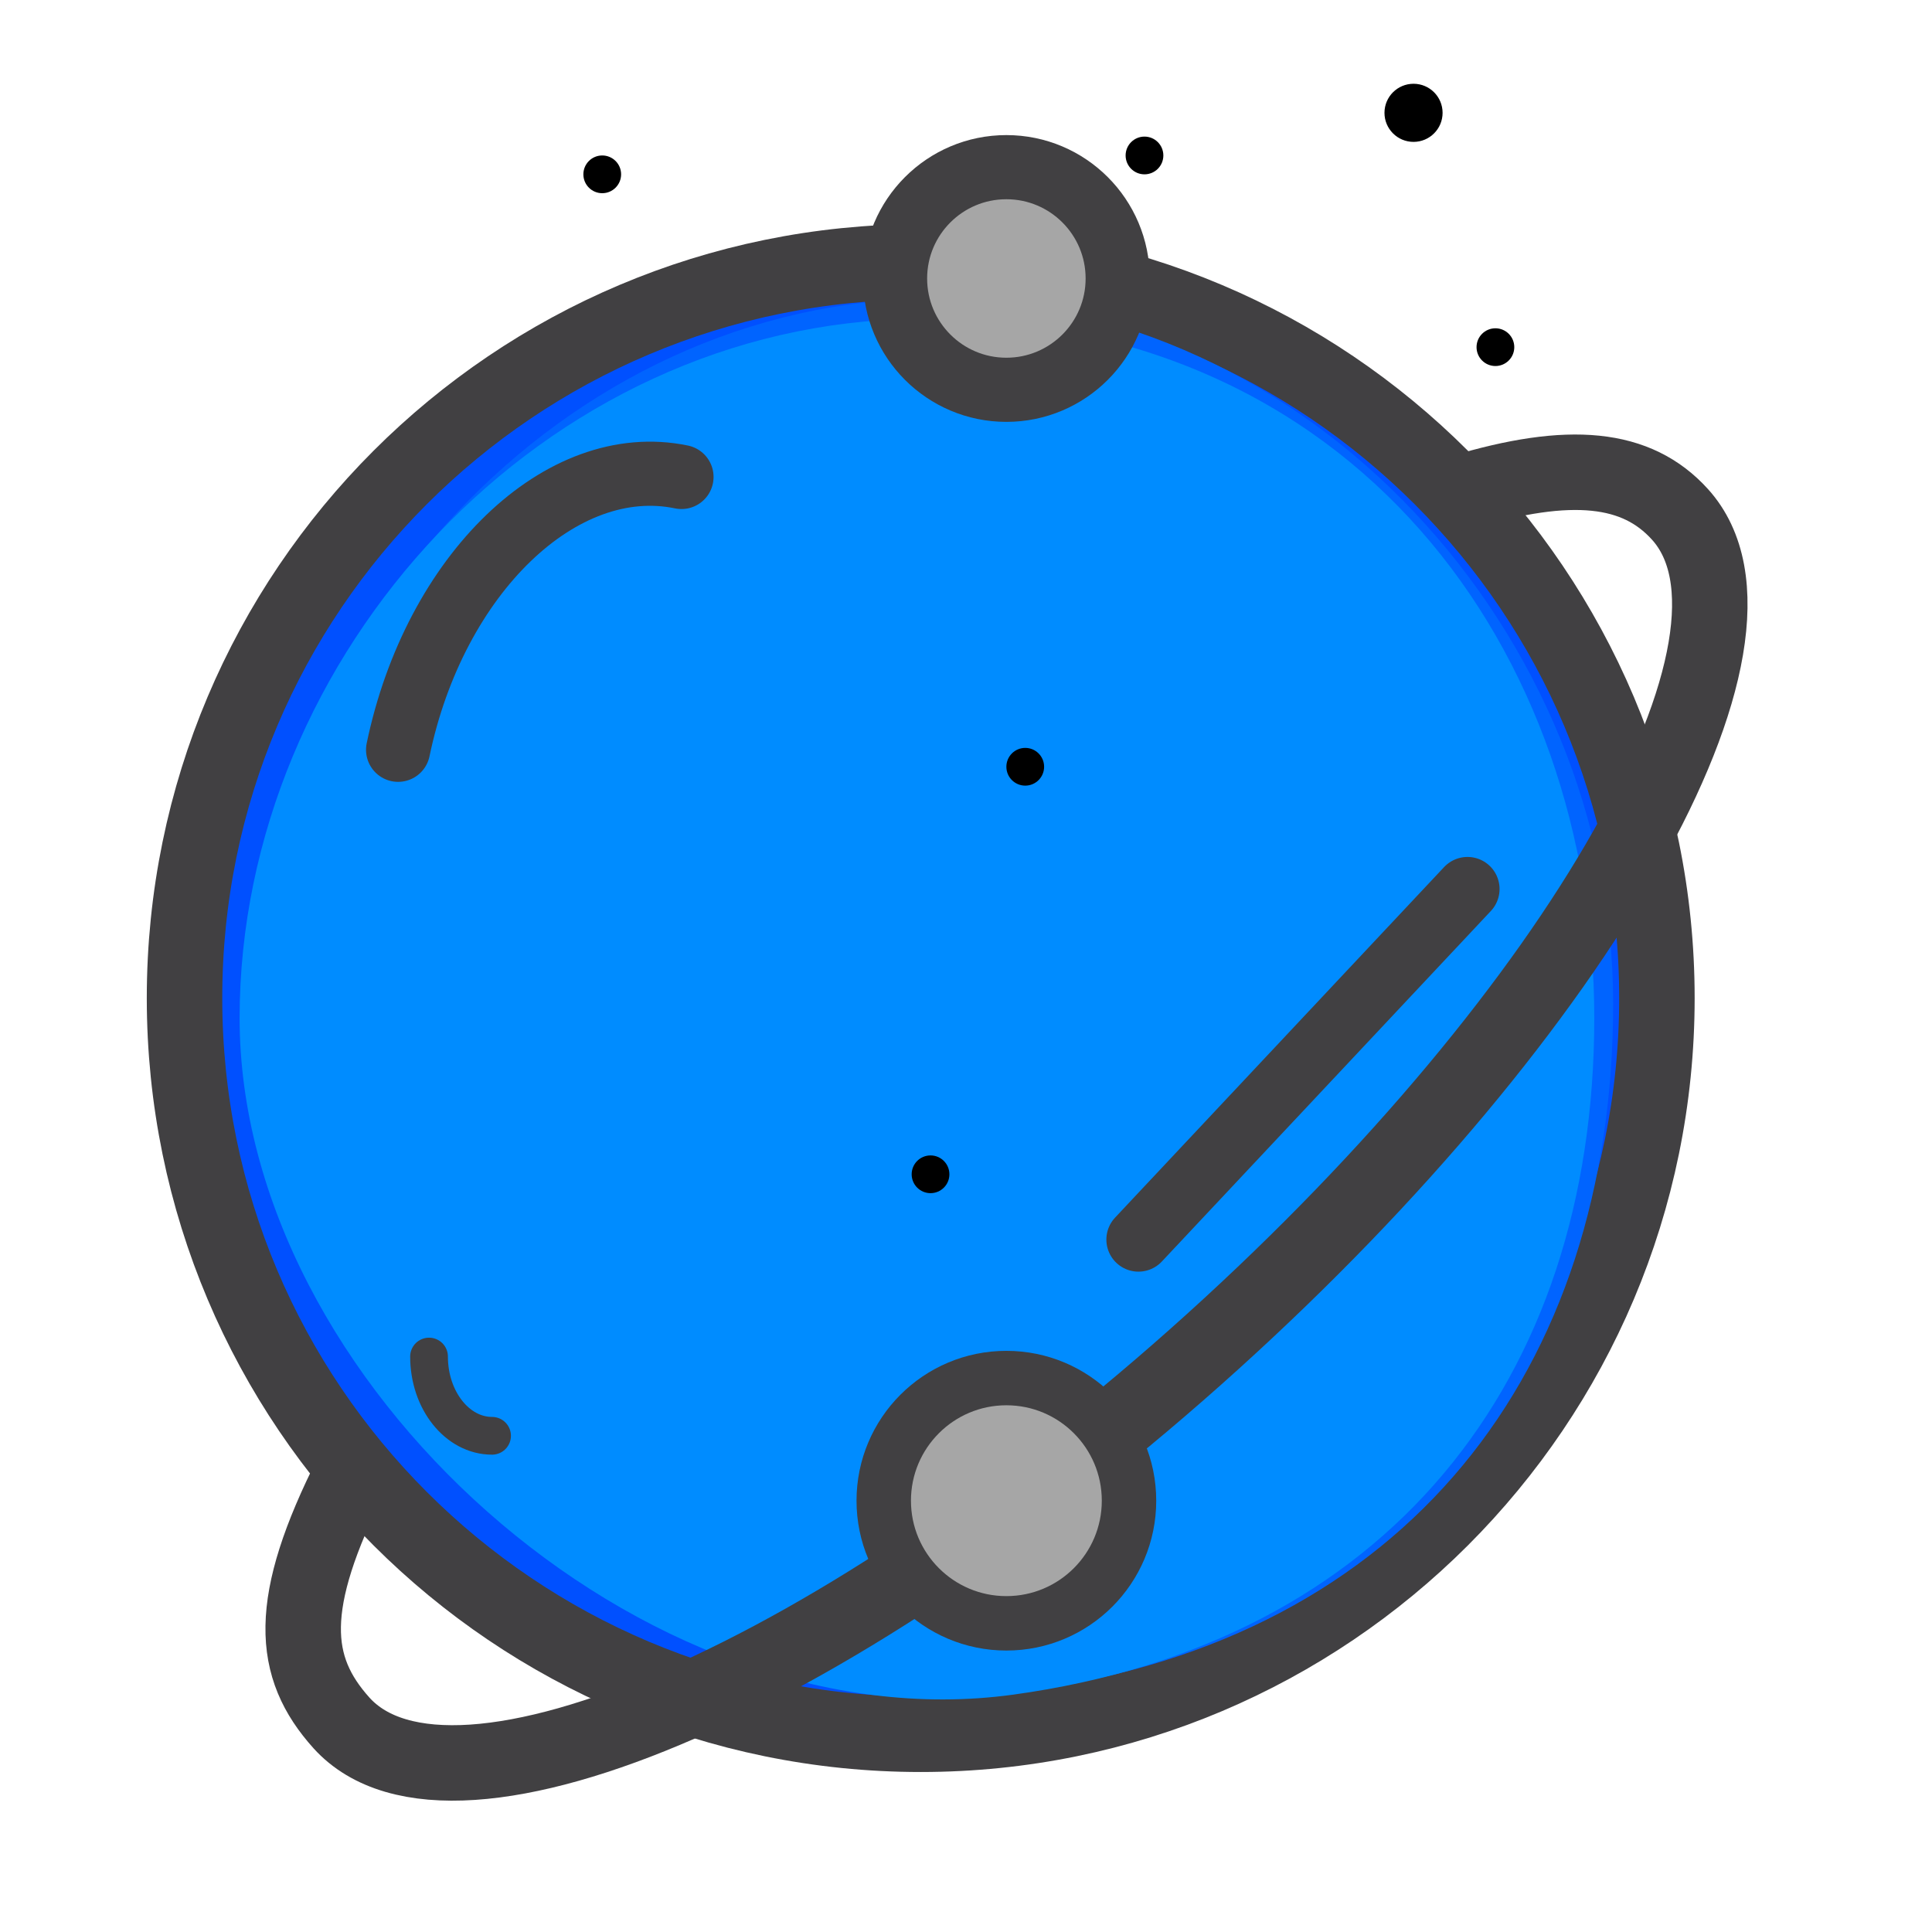
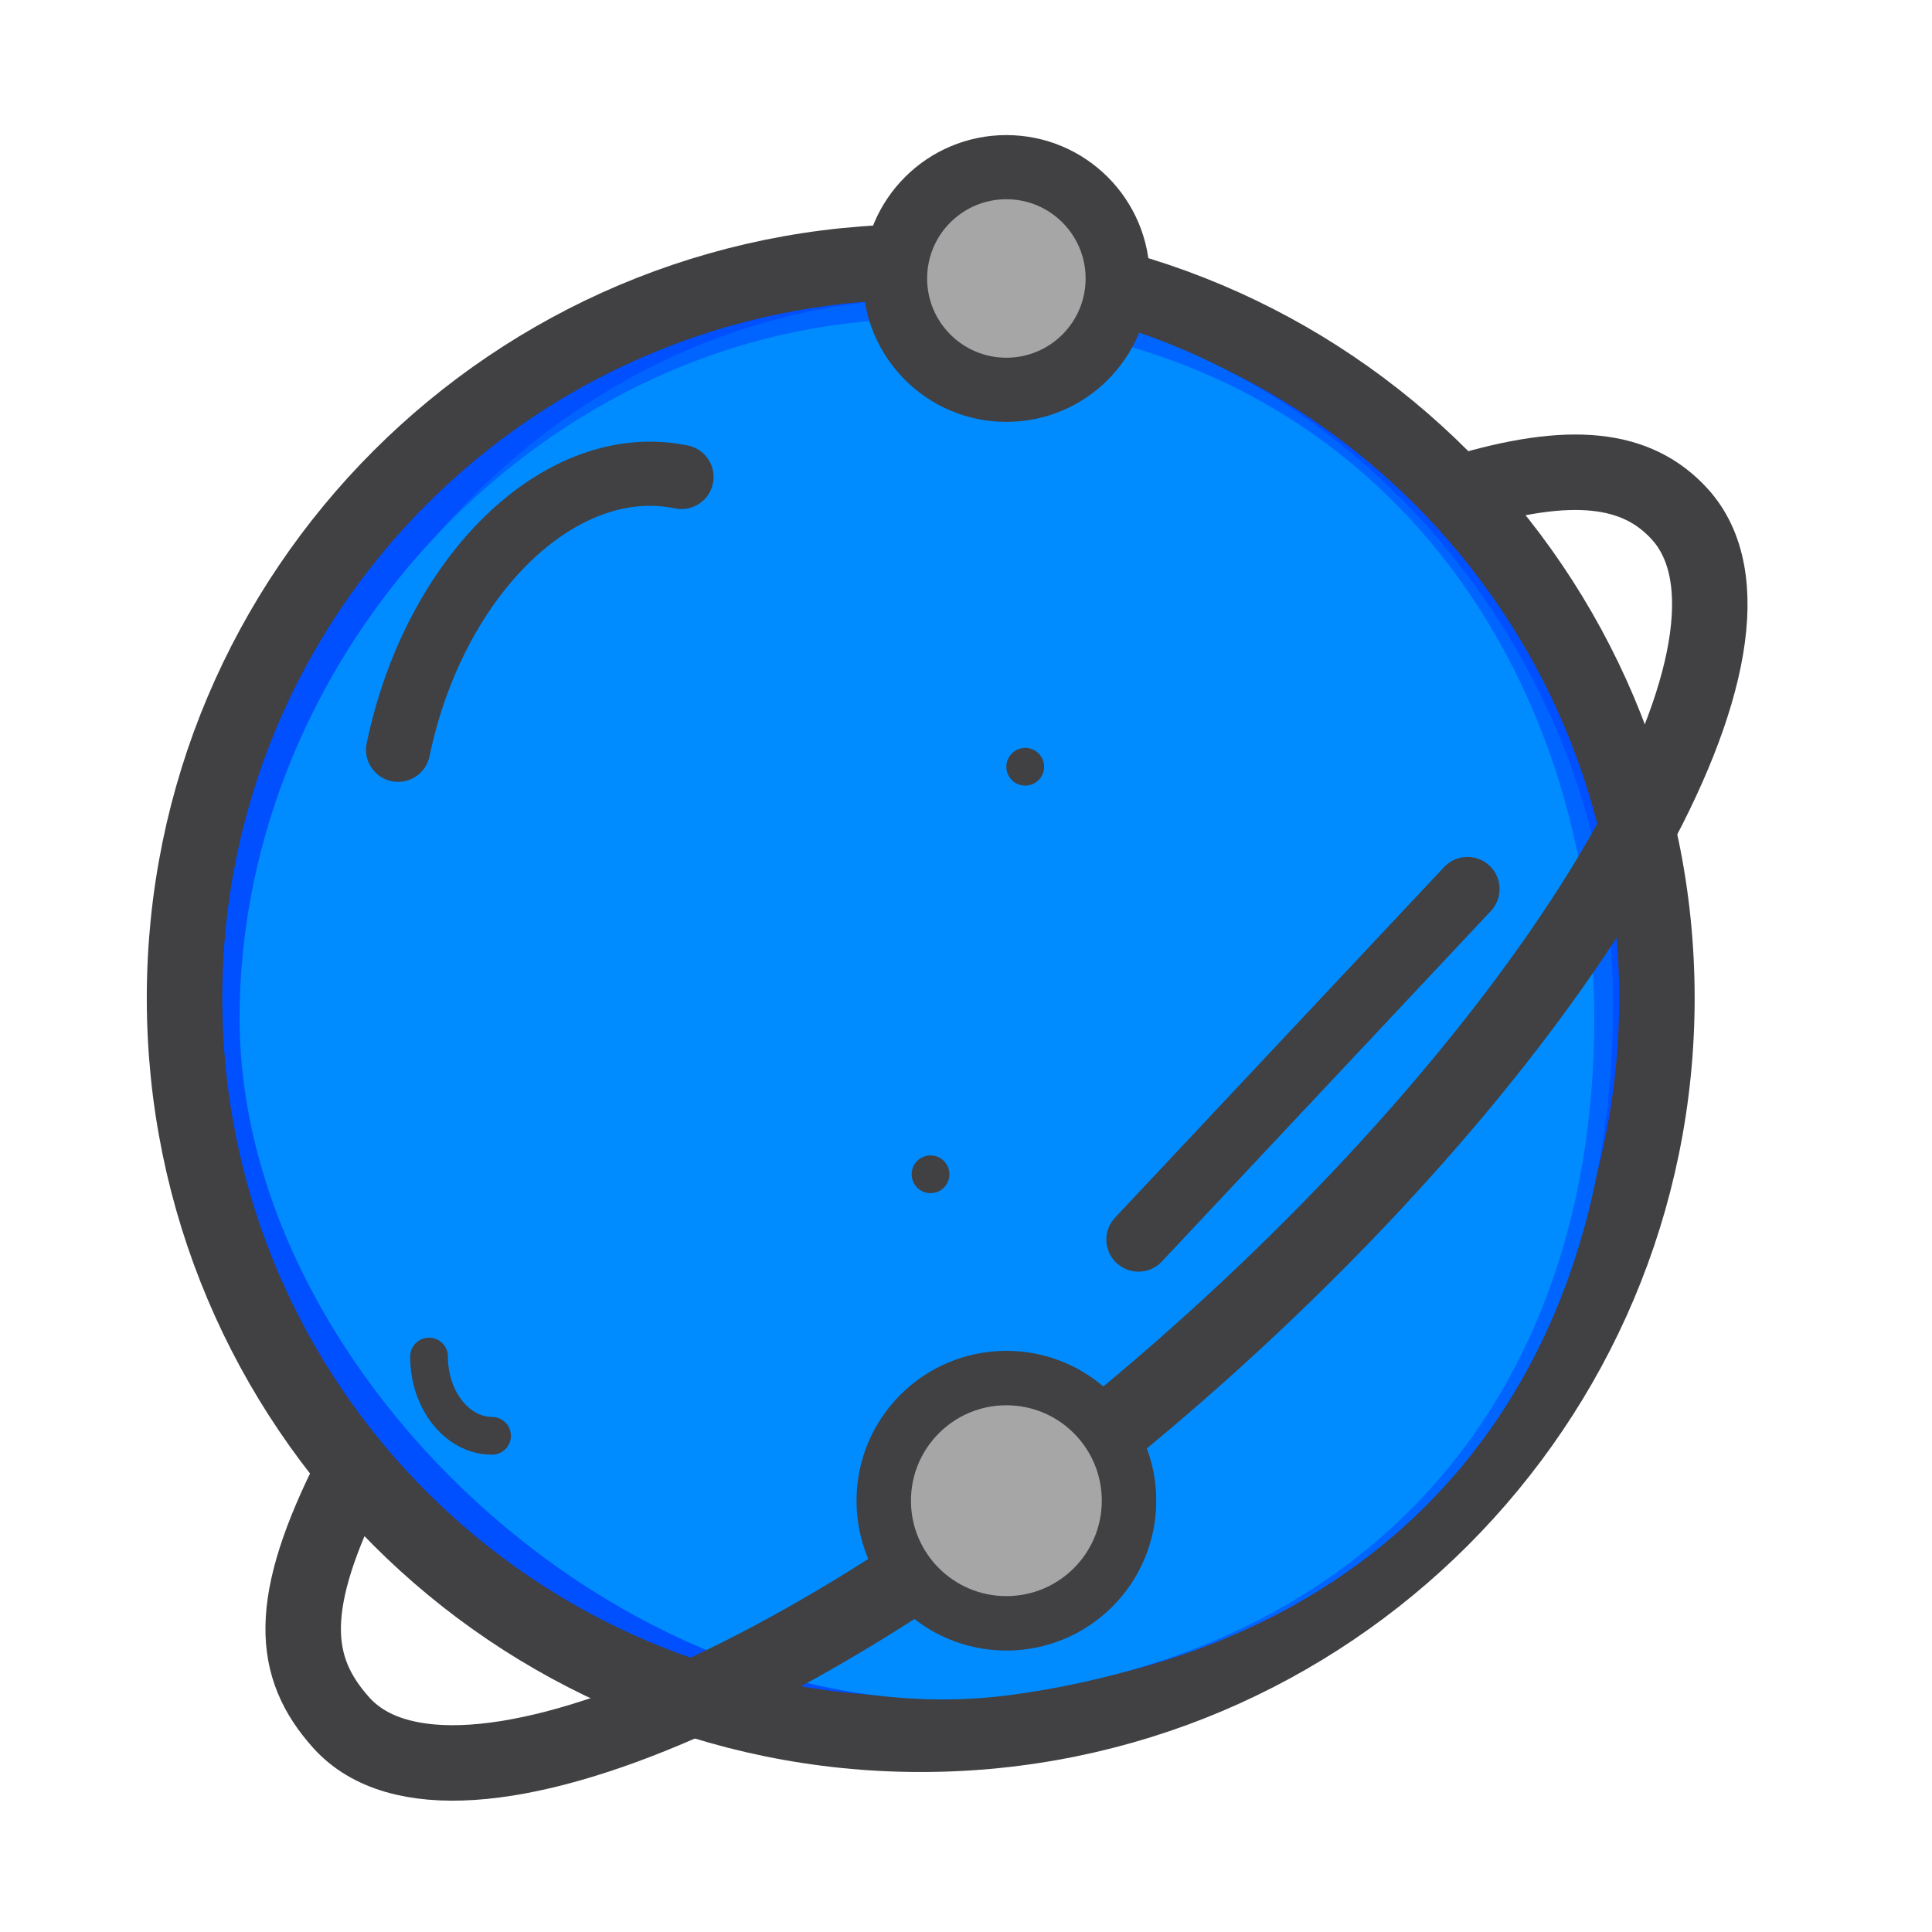
<svg xmlns="http://www.w3.org/2000/svg" id="Layer_1" style="enable-background:new 0 0 512 512;" version="1.1" viewBox="0 0 512 512" xml:space="preserve">
  <style type="text/css">
	.st0{fill:rgb(0, 80, 255);stroke:#414042;stroke-width:20;stroke-miterlimit:10;}
	.st1{fill:rgb(0, 100, 255);}
	.st2{fill:rgb(0, 140, 255);}
	.st3{fill:#a6a6a6;stroke:#414042;stroke-width:17;stroke-miterlimit:10;}
	.st5{fill:none;stroke:#414042;stroke-width:10;stroke-linecap:round;stroke-linejoin:round;stroke-miterlimit:10;}
	.st6{fill:none;stroke:#414042;stroke-width:20;stroke-linecap:round;stroke-linejoin:round;stroke-miterlimit:10;}
	.st7{fill:#a6a6a6;stroke:#414042;stroke-width:14.426;stroke-miterlimit:10;}
	.st8{fill:none;stroke:#414042;stroke-width:17;stroke-linecap:round;stroke-linejoin:round;stroke-miterlimit:10;}
</style>
  <circle class="st0" cx="244" cy="264.5" id="XMLID_85_" r="195.1" />
  <path class="st1" d="M427.5,265.9c0,97.8-55,168.1-154,182c-98.2,13.7-205-84.2-205-182S148.9,79.1,248,79.1  S427.5,168.2,427.5,265.9z" id="XMLID_84_" />
  <path class="st2" d="M422.5,269.8c0,96.3-55,165.7-154,179.3c-98.2,13.5-205-83-205-179.3S143.9,85.5,243,84.5  C359.5,83.3,422.5,173.4,422.5,269.8z" id="XMLID_83_" />
  <circle class="st3" cx="266.7" cy="73.8" id="XMLID_82_" r="29.5" />
-   <circle class="st4" cx="246.6" cy="311.2" id="XMLID_76_" r="5" />
-   <circle class="st4" cx="271.7" cy="203.2" id="XMLID_75_" r="5" />
+   <circle style="fill:#414042;" class="st4" cx="246.6" cy="311.2" id="XMLID_76_" r="5" />
+   <circle style="fill:#414042;" class="st4" cx="271.7" cy="203.2" id="XMLID_75_" r="5" />
  <path class="st5" d="M113.7,359.5c0,11.6,7.5,21,16.7,21" id="XMLID_73_" />
-   <circle class="st4" cx="159.6" cy="46.2" id="XMLID_72_" r="5" />
-   <circle class="st4" cx="303.3" cy="41.2" id="XMLID_71_" r="5" />
-   <circle class="st4" cx="396.3" cy="92" id="XMLID_70_" r="5" />
-   <circle class="st4" cx="374.6" cy="29.9" id="XMLID_69_" r="7.7" />
  <path class="st6" d="M387.3,130.5c28.9-8.7,46.5-6.8,57.9,5.8c29.5,32.6-26,130.8-123.9,219.3S120,489.2,90.5,456.6  c-13.3-14.8-14.7-31.5,2.8-66.1" id="XMLID_109_" />
  <circle class="st7" cx="266.7" cy="397.7" id="XMLID_81_" r="32.5" />
  <line class="st8" id="XMLID_74_" x1="301.7" x2="388.9" y1="328.5" y2="235.6" />
  <path class="st8" d="M105.5,198.7c9.7-46.6,43.3-78.9,75.1-72.3" id="XMLID_77_" />
</svg>
